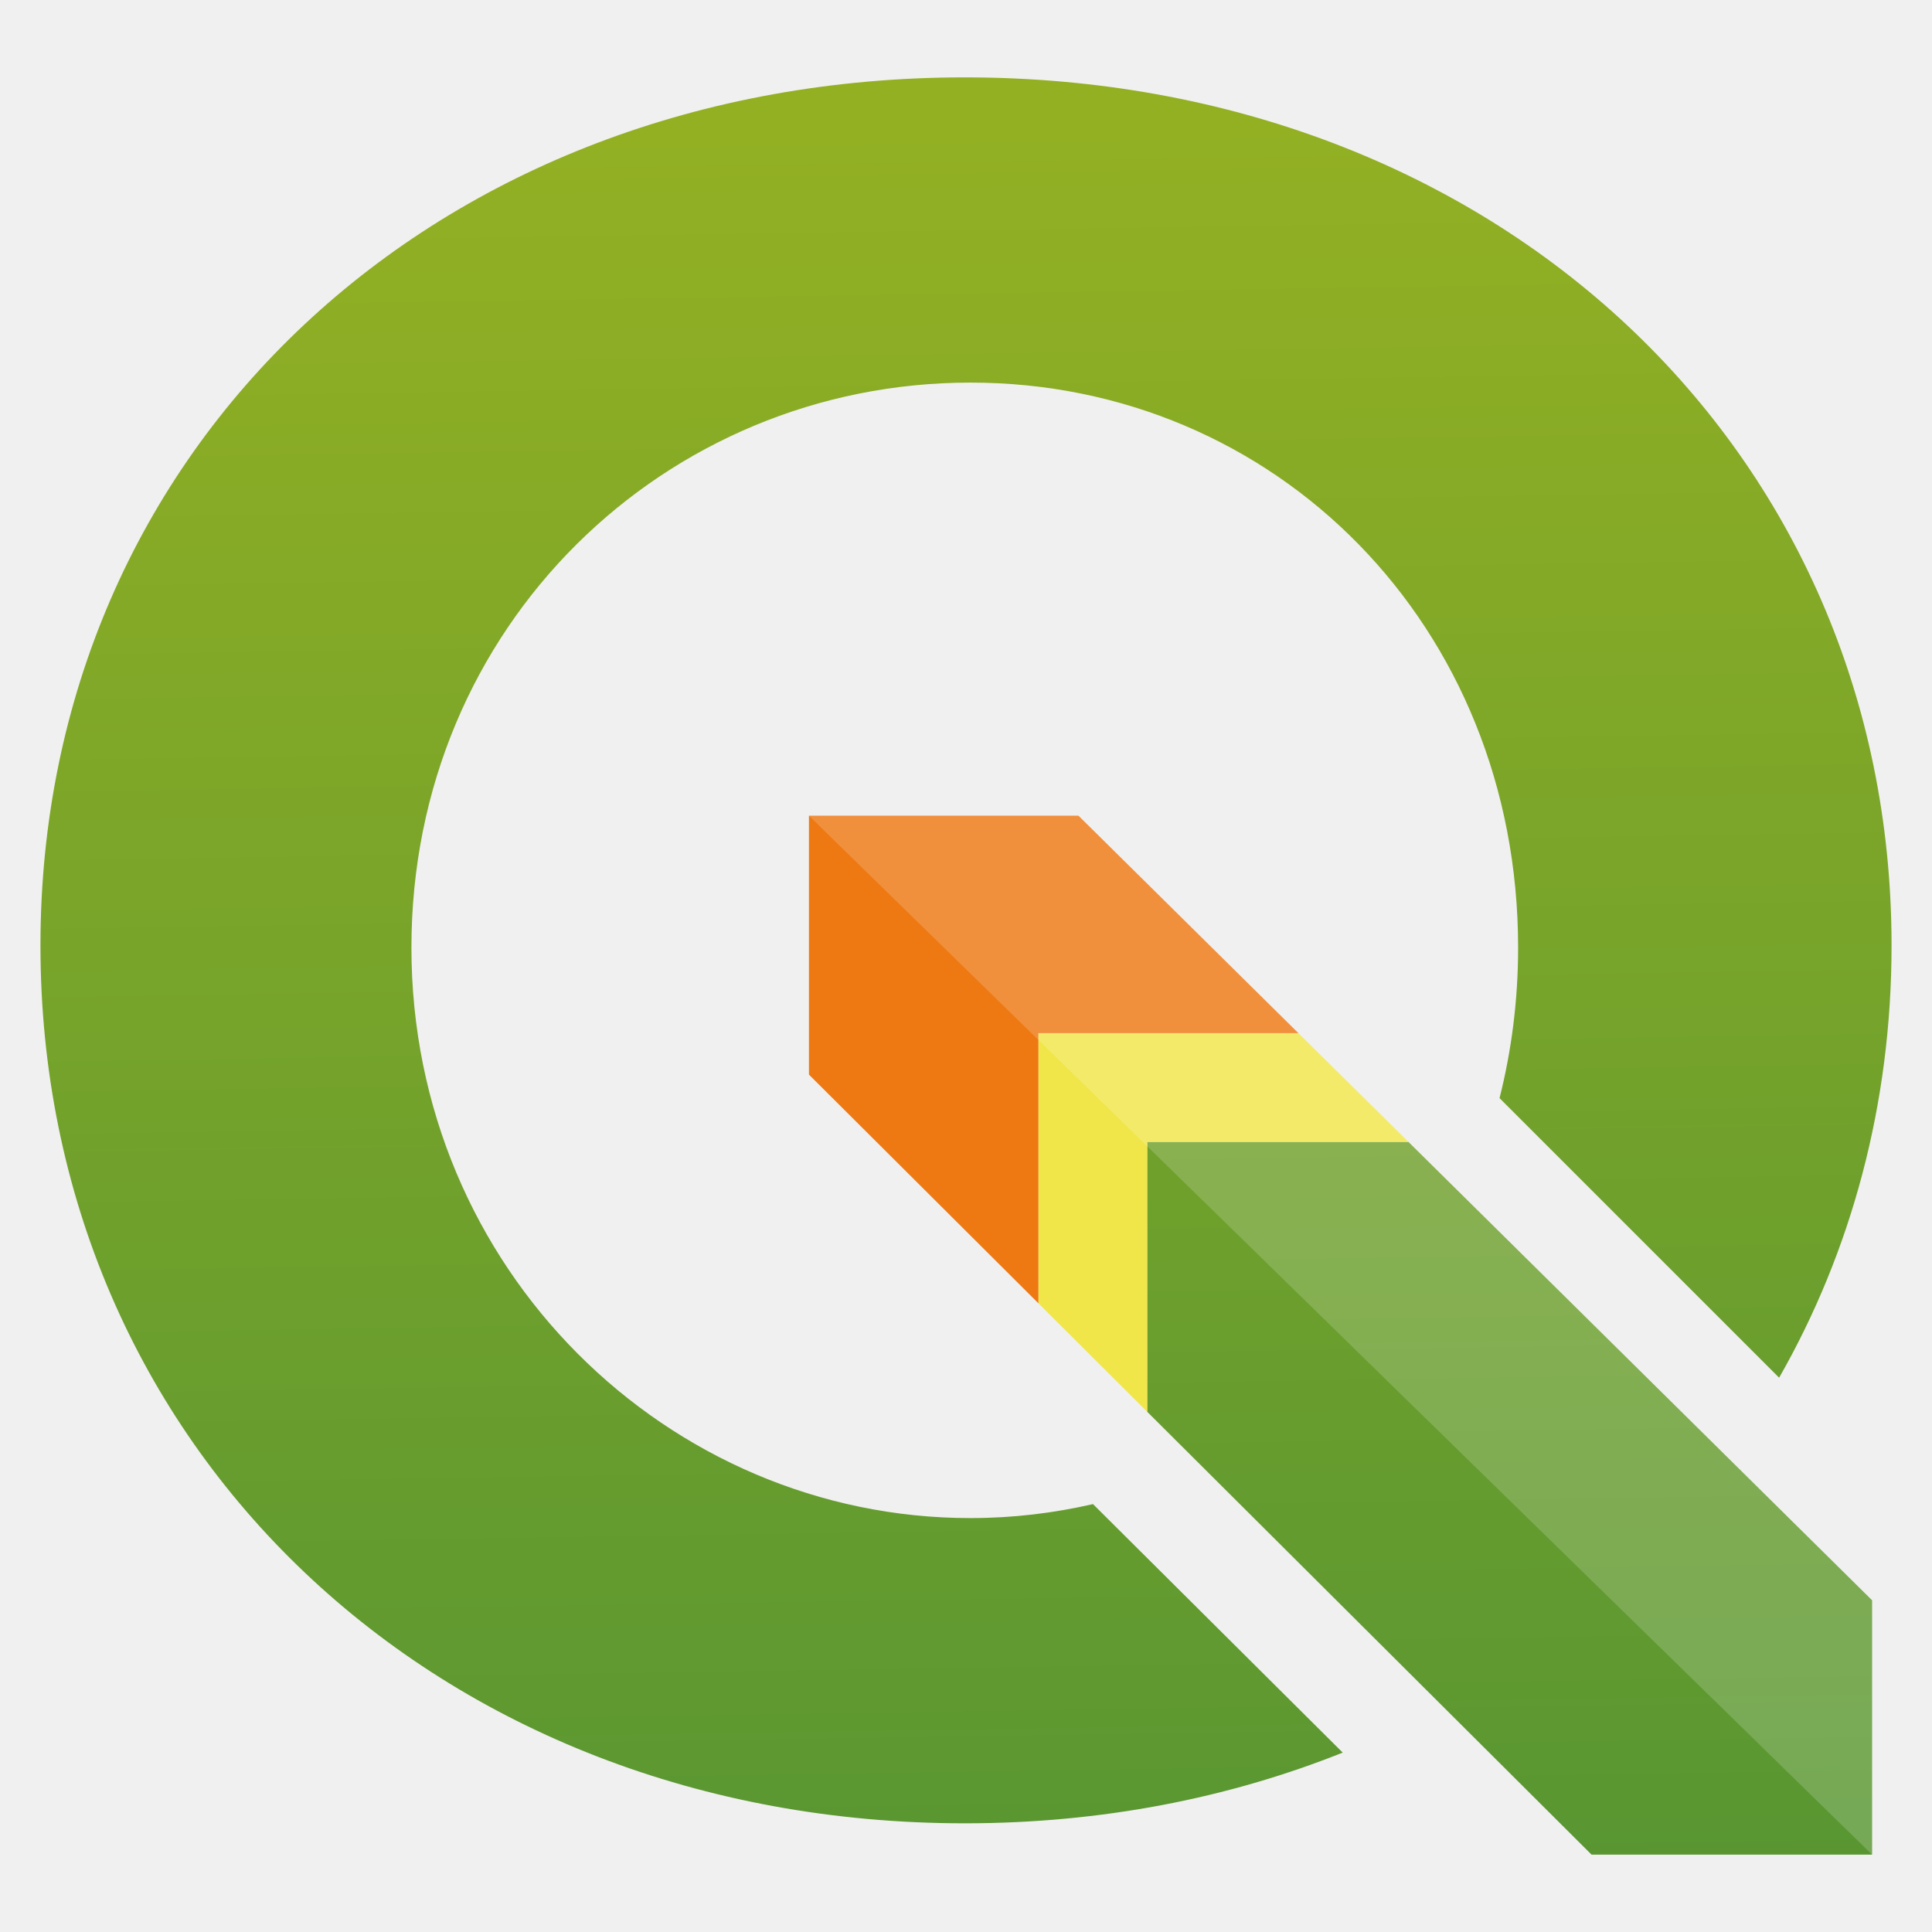
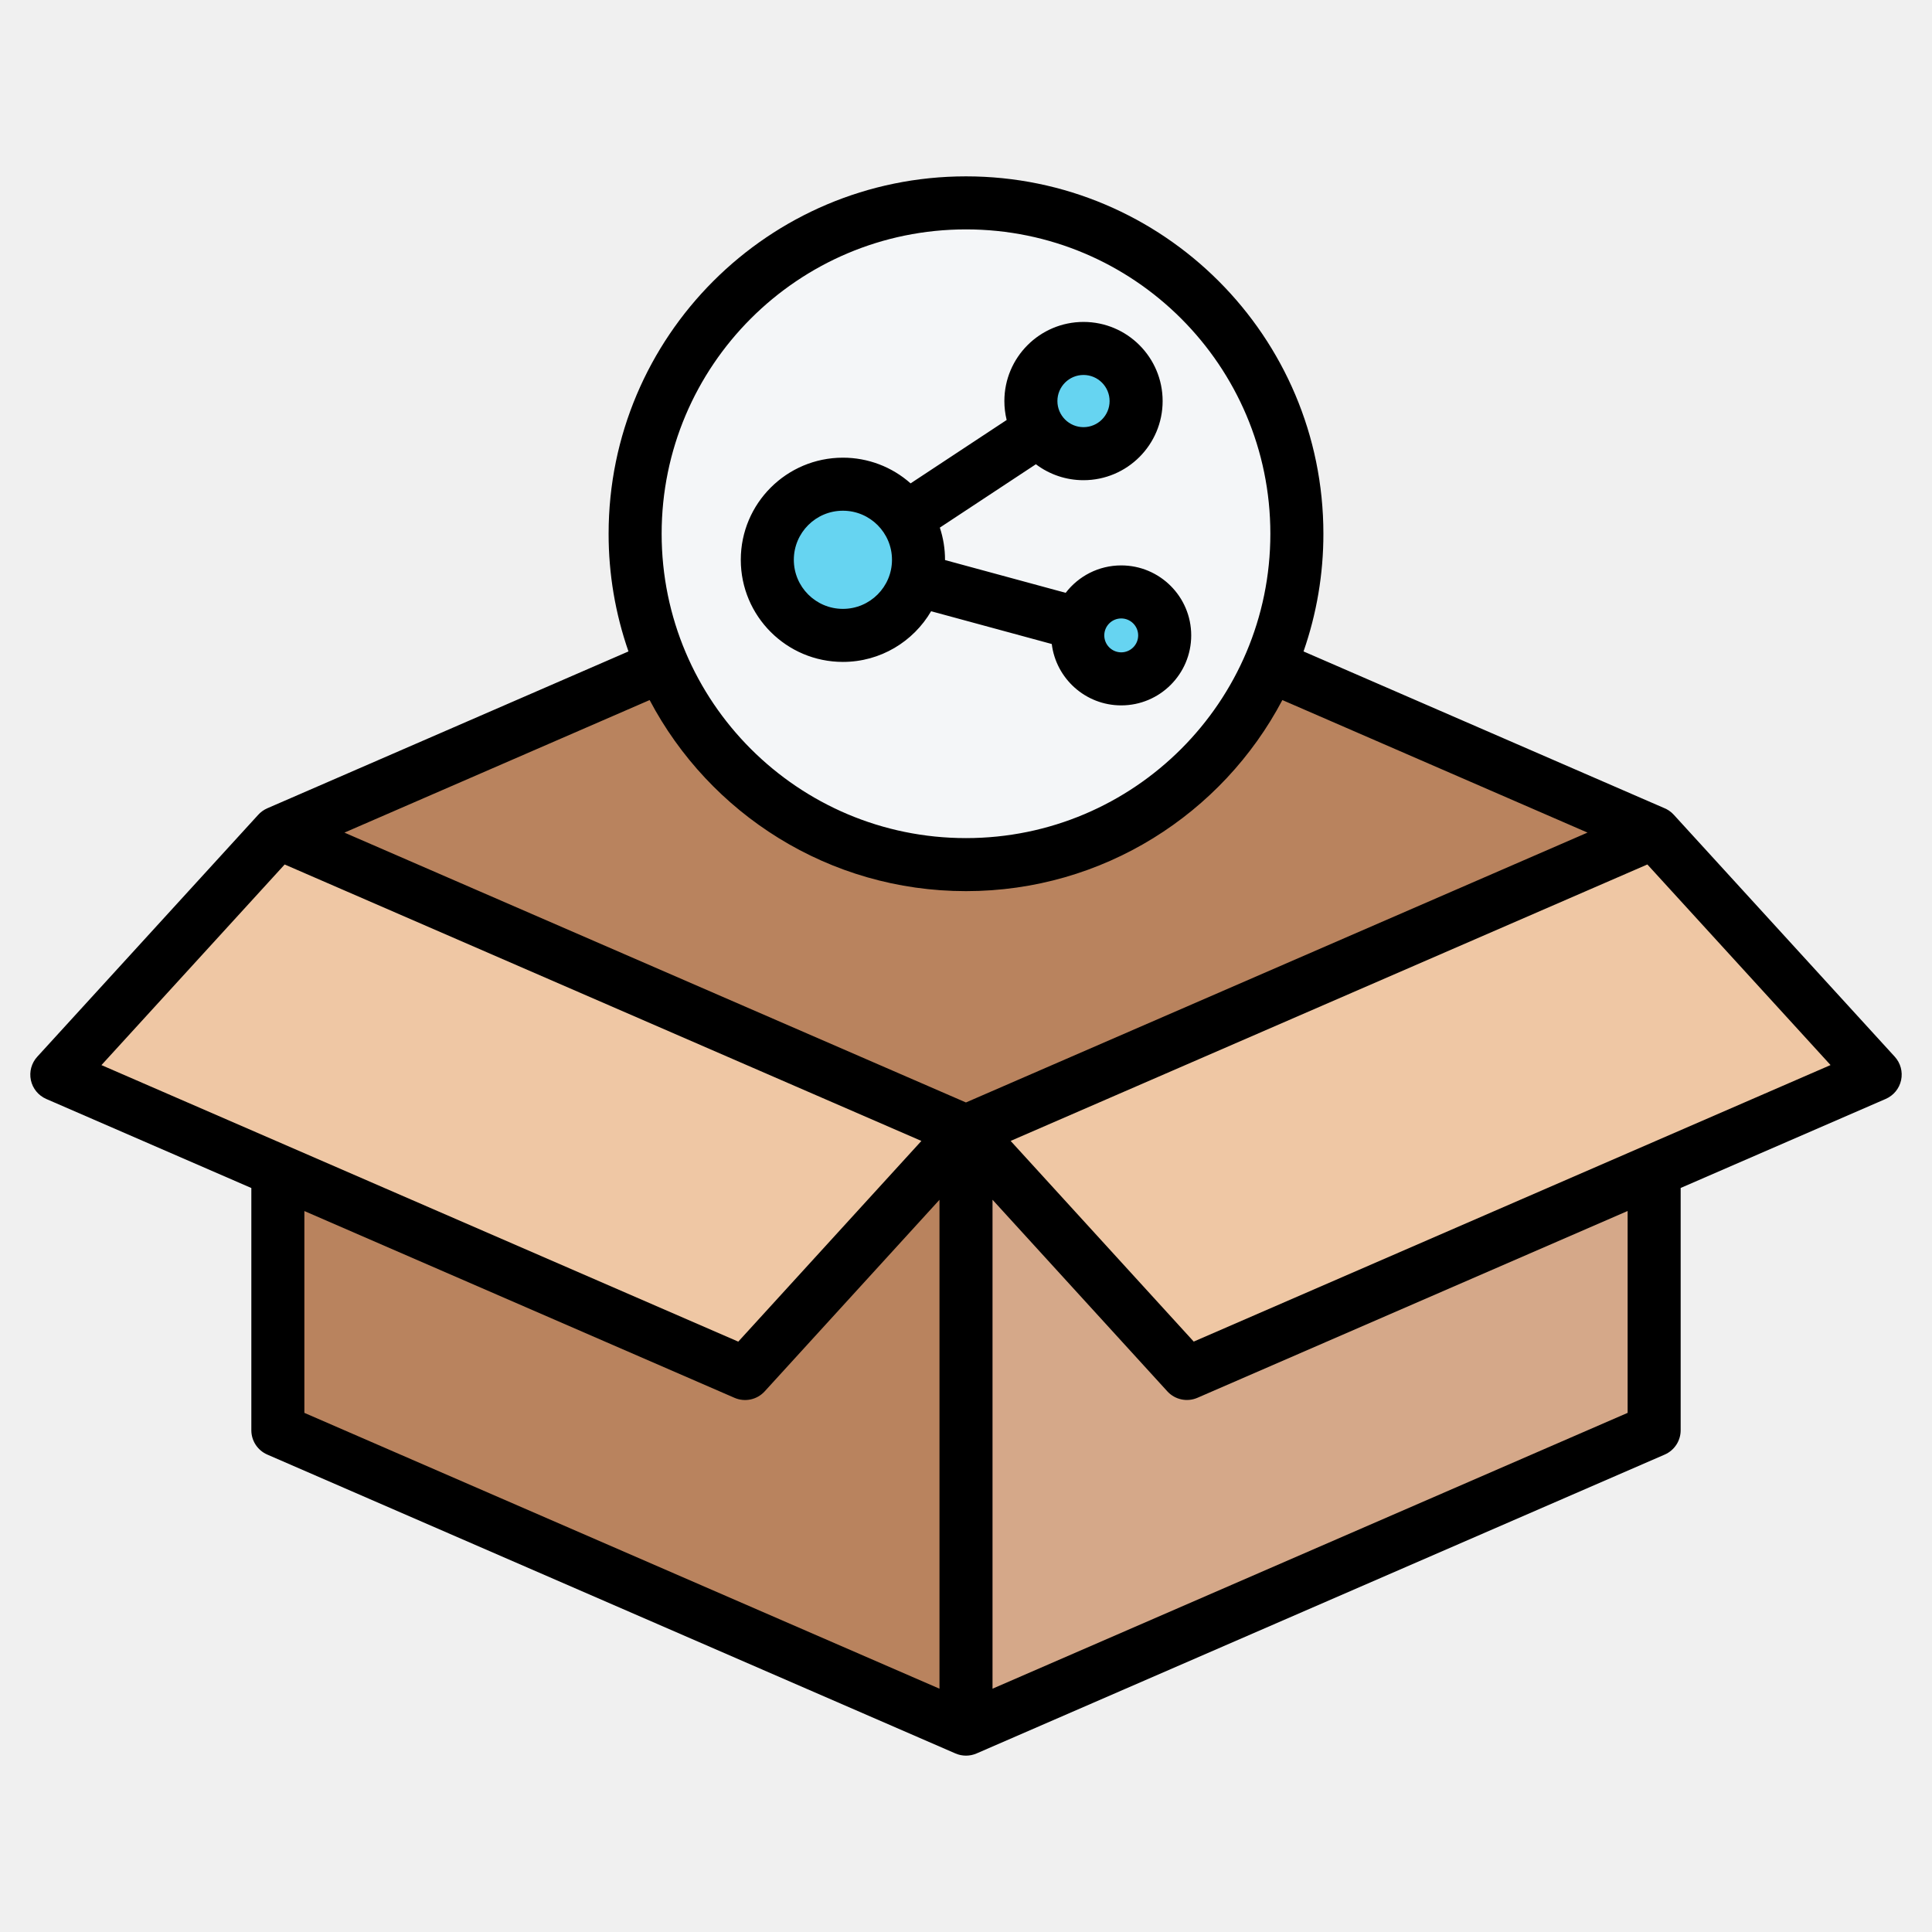
- <svg xmlns="http://www.w3.org/2000/svg" xmlns:xlink="http://www.w3.org/1999/xlink" height="256" viewBox="0 0 256 256" width="256">
-   <linearGradient id="a">
-     <stop offset="0" stop-color="#589632" />
-     <stop offset="1" stop-color="#93b023" />
-   </linearGradient>
-   <linearGradient id="b" gradientUnits="userSpaceOnUse" x1="200.788" x2="197.17" xlink:href="#a" y1="249.007" y2="11.232" />
-   <linearGradient id="c" gradientUnits="userSpaceOnUse" x1="129.939" x2="126.351" xlink:href="#a" y1="252.718" y2="16.928" />
-   <path d="m137.607 136.899h34.437l-29.146-28.816h-35.708v34.309l30.417 30.316z" fill="#ee7913" />
-   <path d="m248.061 212.048-61.443-60.742h-34.608v35.761l58.881 58.682h37.17z" fill="url(#b)" />
-   <path d="m152.01 151.306h34.608l-14.574-14.407h-34.437v35.809l14.403 14.359z" fill="#f0e64a" />
-   <path d="m144.826 199.3c-5.22 1.202-10.643 1.854-16.238 1.854-40.027 0-74.072-32.914-74.072-75.59 0-42.677 33.666-74.869 74.072-74.869 40.401 0 72.57 32.187 72.57 74.869 0 6.937-.863 13.619-2.461 19.945l37.047 37.042c9.552-16.736 14.896-36.197 14.896-57.274 0-65.778-52.493-115.026-122.801-115.026-69.99 0-122.479 48.927-122.479 115.026 0 66.421 52.489 116.321 122.479 116.321 18.066 0 34.952-3.323 50.077-9.371z" fill="url(#c)" />
-   <path d="m107.19 108.083 140.871 137.666v-33.701l-61.443-60.742-14.574-14.408-29.146-28.815z" fill="#fff" fill-opacity=".172" />
+ <svg xmlns="http://www.w3.org/2000/svg" version="1.1" width="256" height="256" x="0" y="0" viewBox="0 0 510 510" style="enable-background:new 0 0 512 512" xml:space="preserve" fill-rule="evenodd" class="">
+   <g>
+     <path fill="#d5a889" d="m255 140.897 181.653 78.893v157.763L255 456.446 73.347 377.553V219.79z" opacity="1" data-original="#d5a889" />
+     <path fill="#b9835e" d="M73.347 219.79v157.763L255 456.446V298.659z" opacity="1" data-original="#b9835e" class="" />
+     <g fill="#efc7a4">
+       <path d="M73.347 219.79 15 283.678l181.685 78.893L255 298.659zM436.653 219.778 495 283.666l-181.685 78.893L255 298.647z" fill="#efc7a4" opacity="1" data-original="#efc7a4" />
+     </g>
+     <path fill="#b9835e" d="m255 140.897 181.653 78.893L255 298.659 73.347 219.79z" opacity="1" data-original="#b9835e" class="" />
+     <circle cx="255" cy="140.897" r="87.343" fill="#f4f6f8" opacity="1" data-original="#f4f6f8" class="" />
+     <g fill="#66d4f1">
+       <circle cx="222.506" cy="147.773" r="19.956" fill="#66d4f1" opacity="1" data-original="#66d4f1" />
+       <circle cx="286.018" cy="105.87" r="13.888" fill="#66d4f1" opacity="1" data-original="#66d4f1" />
+       <circle cx="295.976" cy="167.728" r="11.474" fill="#66d4f1" opacity="1" data-original="#66d4f1" />
+     </g>
+     <path d="m66.347 313.606-54.135-23.507a7 7 0 0 1-2.381-11.142L68.1 215.155a6.976 6.976 0 0 1 2.459-1.786l95.341-41.407a94.1 94.1 0 0 1-5.243-31.065c0-52.069 42.274-94.343 94.343-94.343s94.343 42.274 94.343 94.343a94.1 94.1 0 0 1-5.243 31.065l94.973 41.247a6.998 6.998 0 0 1 2.748 1.848l58.348 63.888a6.999 6.999 0 0 1-2.381 11.141l-54.135 23.508v63.959a7 7 0 0 1-4.212 6.42l-181.652 78.894a7.003 7.003 0 0 1-5.578 0L70.559 383.973a7 7 0 0 1-4.212-6.42zm8.798-85.404-48.366 52.959 168.106 72.997 48.341-52.98zm96.343-43.404-80.566 34.991 164.064 71.233 164.078-71.239-80.552-34.985c-15.807 29.983-47.289 50.441-83.512 50.441s-67.705-20.458-83.512-50.441zm143.627 169.348 168.106-72.997-48.358-52.951-168.081 72.977zM262 445.774l167.653-72.813v-53.288l-113.55 49.307a7.001 7.001 0 0 1-7.959-1.703L262 316.704zM80.347 319.685v53.276L248 445.774V316.716l-46.144 50.573a7 7 0 0 1-7.959 1.703zM255 60.554c-44.342 0-80.343 36-80.343 80.343 0 44.342 36.001 80.342 80.343 80.342s80.343-36 80.343-80.342c0-44.343-36.001-80.343-80.343-80.343zm-9.208 100.797c-4.678 7.999-13.359 13.377-23.286 13.377-14.878 0-26.956-12.078-26.956-26.955 0-14.878 12.078-26.956 26.956-26.956a26.851 26.851 0 0 1 17.869 6.78l25.357-16.729a20.905 20.905 0 0 1-.603-4.998c0-11.528 9.36-20.888 20.889-20.888 11.528 0 20.888 9.36 20.888 20.888 0 11.529-9.36 20.889-20.888 20.889a20.792 20.792 0 0 1-12.57-4.209l-25.355 16.727a26.89 26.89 0 0 1 1.369 8.496l-.001.068 31.853 8.651c3.378-4.4 8.691-7.238 14.662-7.238 10.196 0 18.474 8.278 18.474 18.474 0 10.197-8.278 18.475-18.474 18.475-9.427 0-17.214-7.076-18.336-16.201zm40.226-62.369c-3.802 0-6.889 3.086-6.889 6.888s3.087 6.889 6.889 6.889 6.888-3.087 6.888-6.889-3.086-6.888-6.888-6.888zm9.958 64.272a4.476 4.476 0 0 0-4.474 4.474 4.476 4.476 0 0 0 4.474 4.475 4.477 4.477 0 0 0 4.474-4.475 4.476 4.476 0 0 0-4.474-4.474zm-73.47-28.437c-7.151 0-12.956 5.805-12.956 12.956 0 7.15 5.805 12.955 12.956 12.955 7.15 0 12.956-5.805 12.956-12.955 0-7.151-5.806-12.956-12.956-12.956z" fill="#000000" opacity="1" data-original="#000000" class="" />
+   </g>
</svg>
